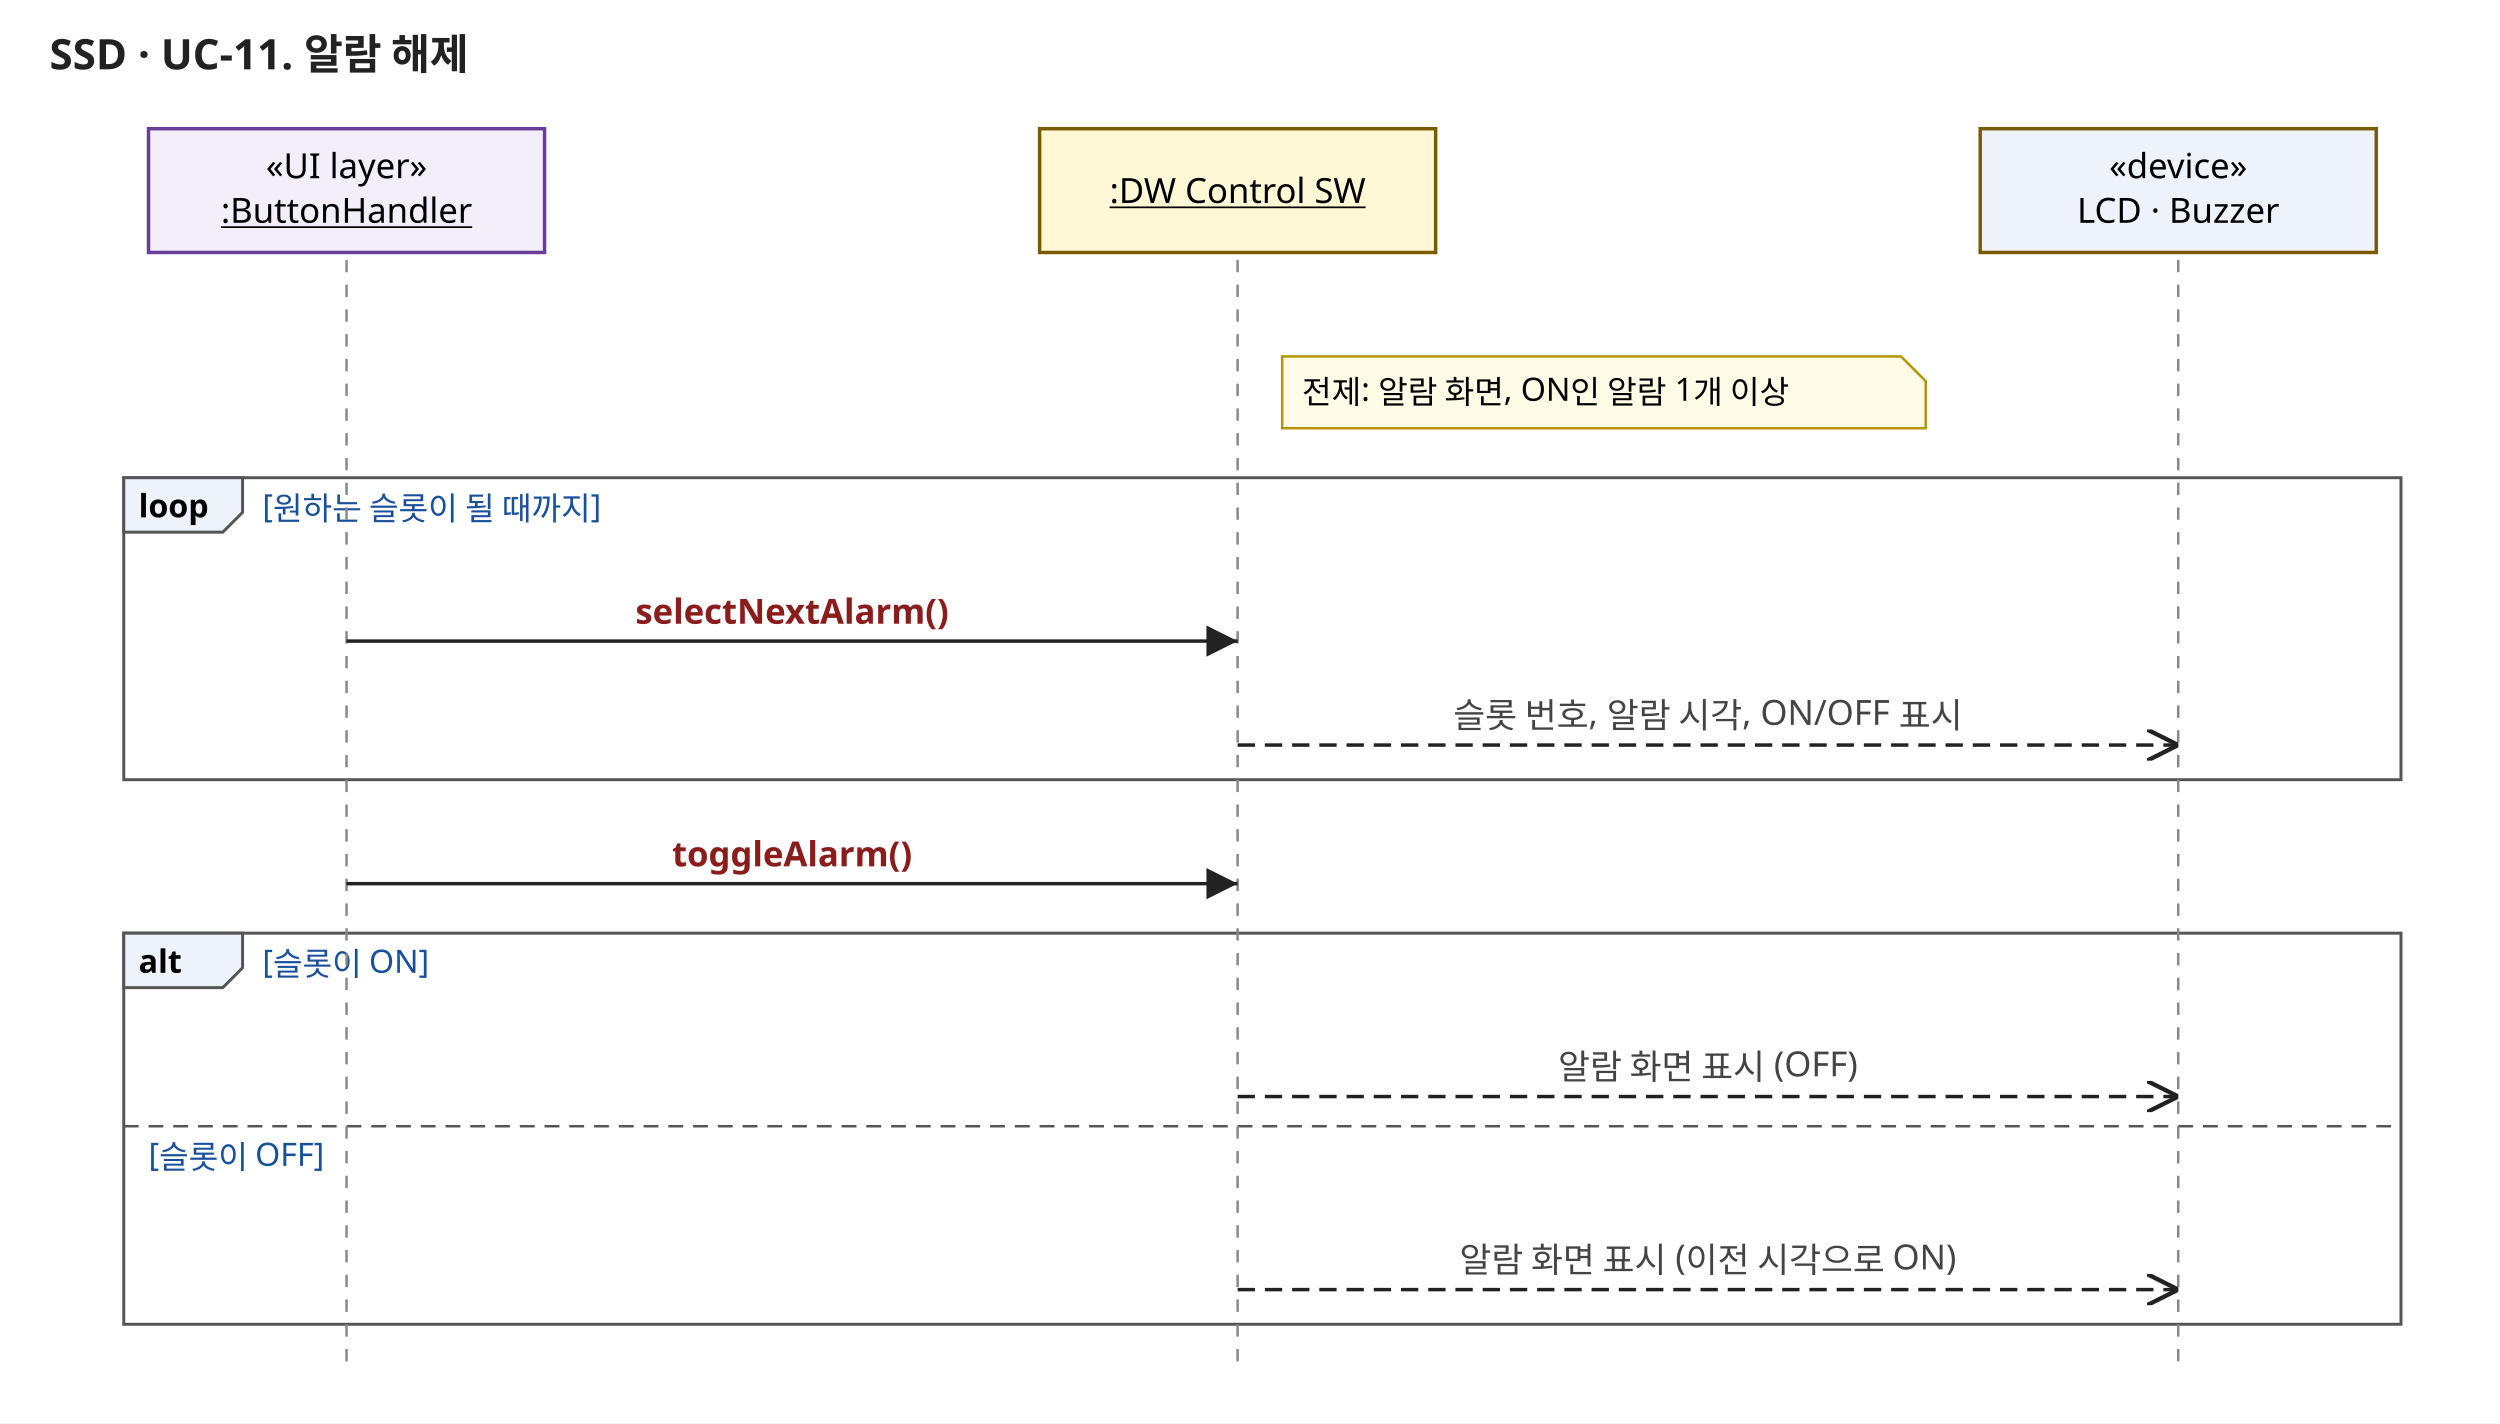
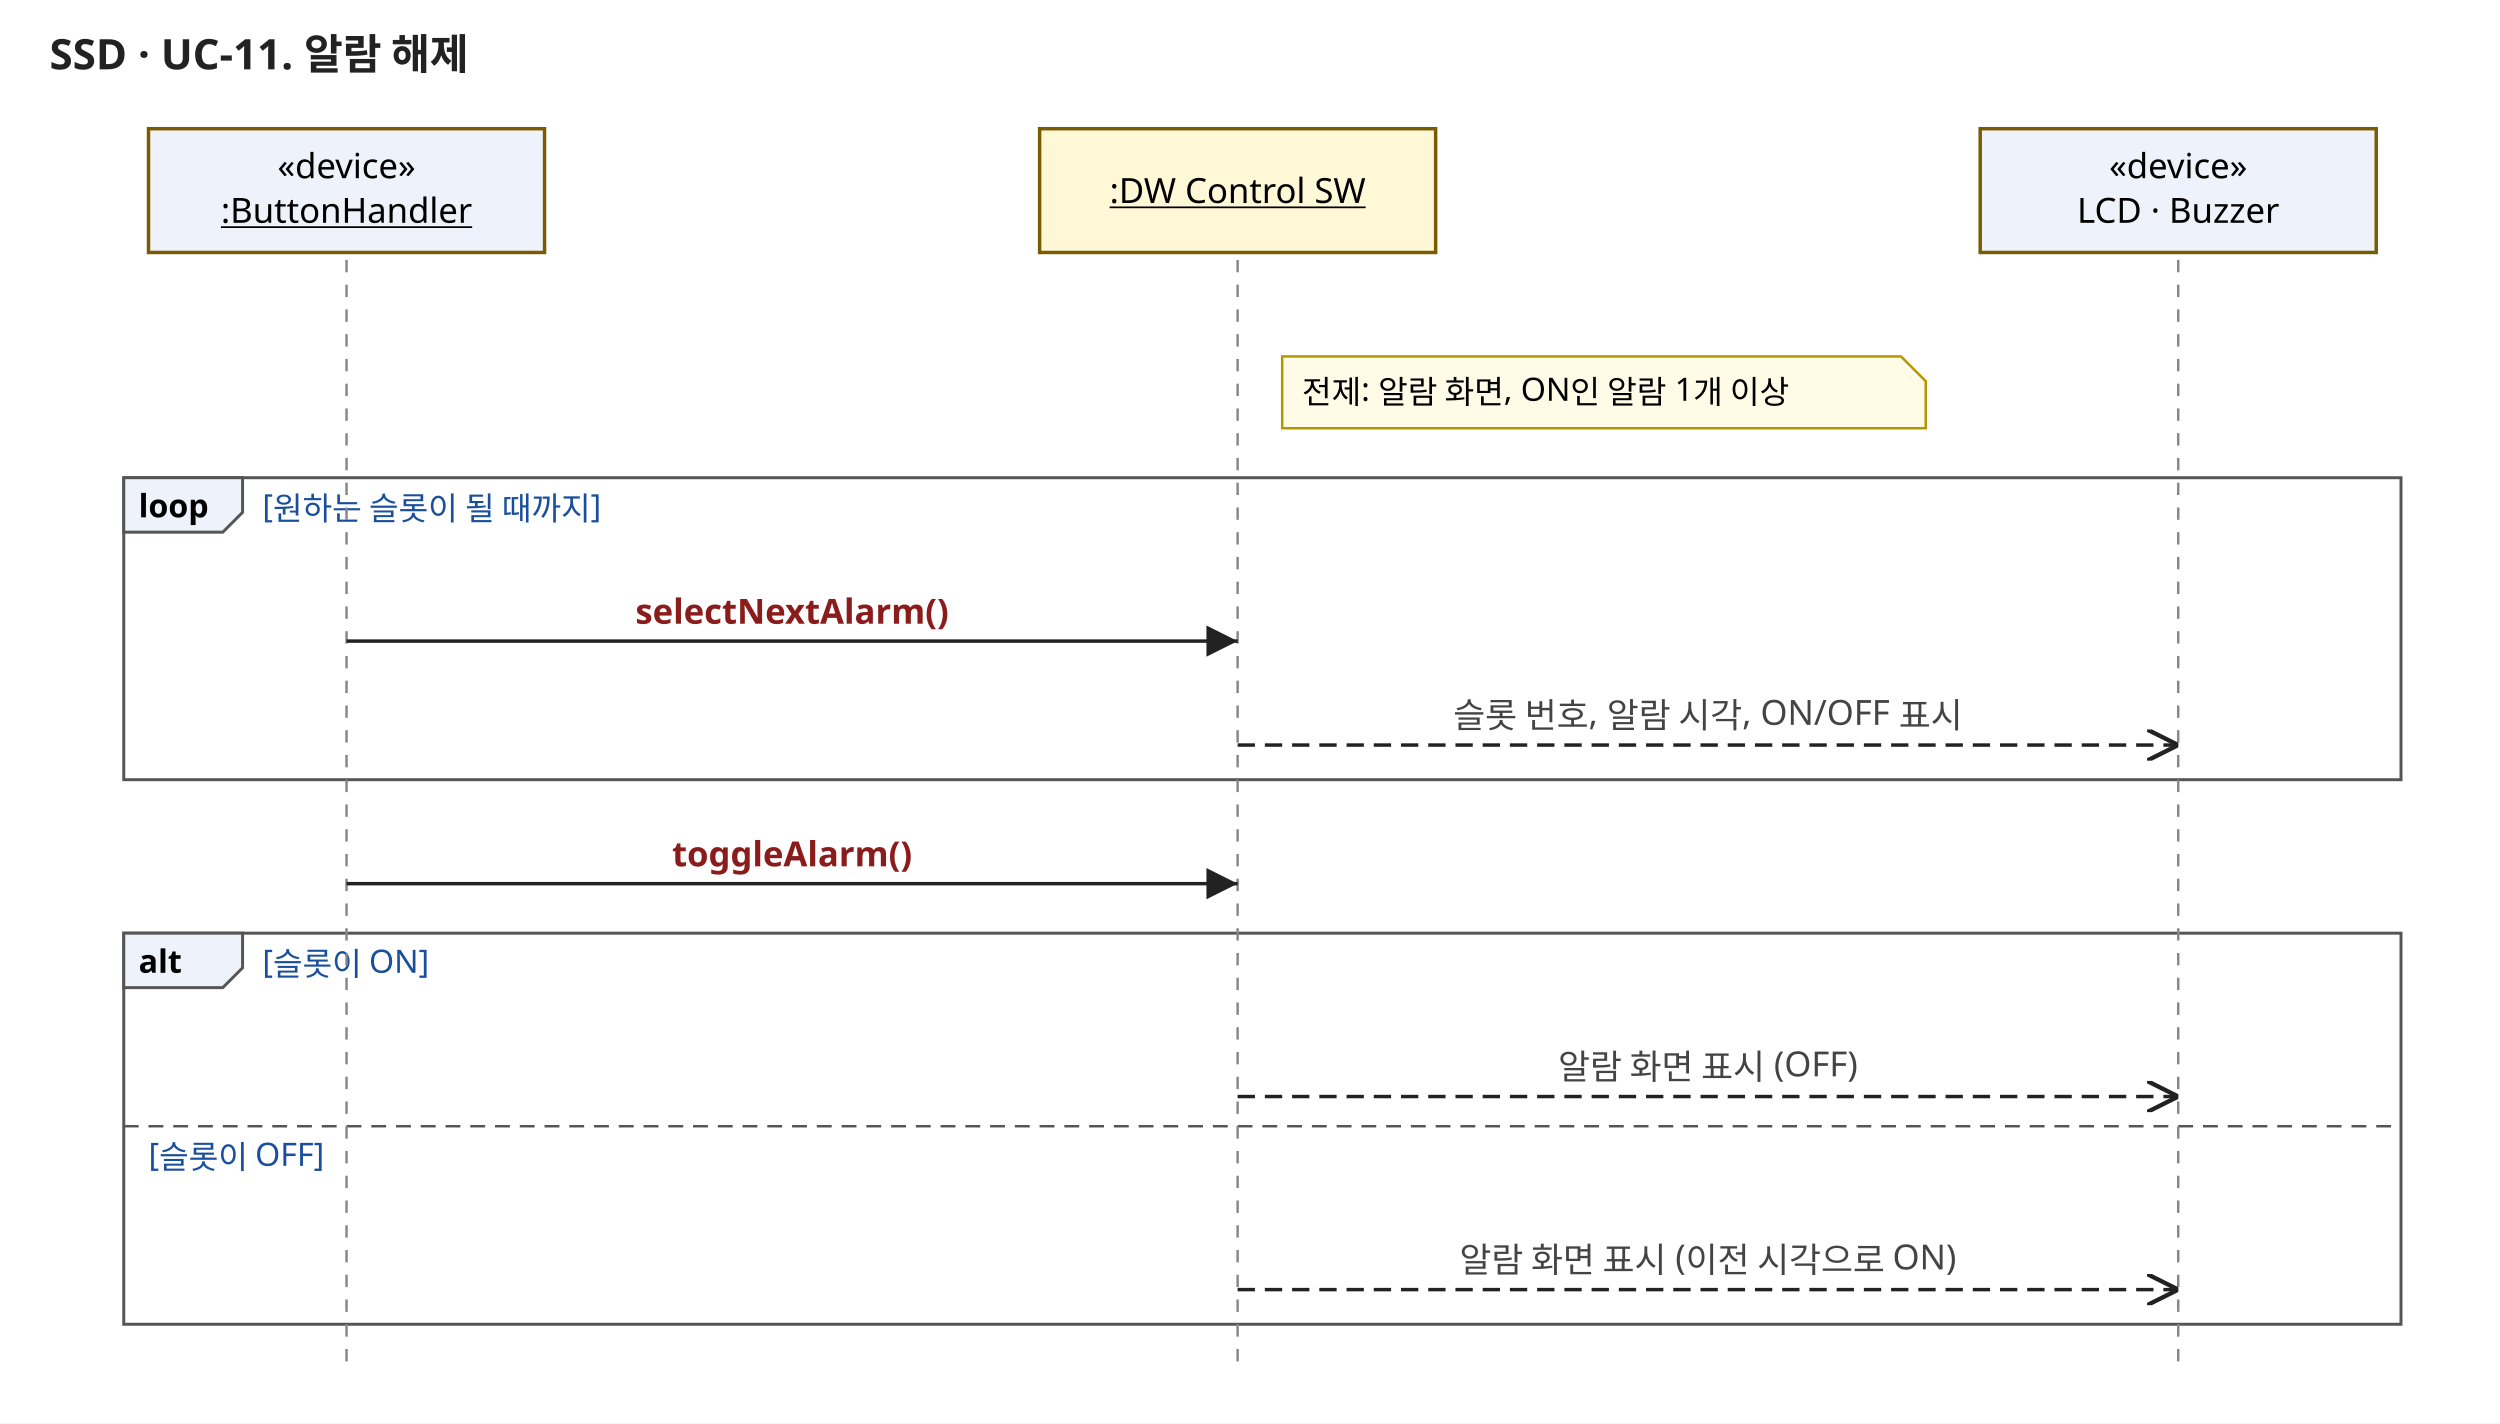
<svg xmlns="http://www.w3.org/2000/svg" width="1010" height="575" viewBox="0 0 1010 575" font-family="Malgun Gothic, Apple SD Gothic Neo, Noto Sans KR, WenQuanYi Zen Hei, sans-serif">
  <defs>
    <marker id="fill" viewBox="0 0 10 10" refX="10" refY="5" markerWidth="9" markerHeight="9" orient="auto">
      <path d="M0,0 L10,5 L0,10 z" fill="#222" />
    </marker>
    <marker id="open" viewBox="0 0 10 10" refX="10" refY="5" markerWidth="9" markerHeight="9" orient="auto">
      <path d="M0,0 L10,5 L0,10" fill="none" stroke="#222" stroke-width="1.4" />
    </marker>
  </defs>
  <rect width="1010" height="575" fill="#fff" />
  <text x="20" y="28" font-size="17" font-weight="bold" fill="#222">SSD · UC-11. 알람 해제</text>
  <rect x="50" y="193" width="920" height="122" fill="none" stroke="#555" stroke-width="1.2" />
  <path d="M50,193 h48 v14 l-8,8 h-40 z" fill="#eef2fa" stroke="#555" stroke-width="1.2" />
  <text x="56" y="209" font-size="13" font-weight="bold">loop</text>
  <text x="106" y="209" font-size="13" fill="#1a4f9c">[원하는 슬롯이 될 때까지]</text>
  <rect x="50" y="377" width="920" height="158" fill="none" stroke="#555" stroke-width="1.2" />
  <path d="M50,377 h48 v14 l-8,8 h-40 z" fill="#eef2fa" stroke="#555" stroke-width="1.2" />
  <text x="56" y="393" font-size="13" font-weight="bold">alt</text>
  <text x="106" y="393" font-size="13" fill="#1a4f9c">[슬롯이 ON]</text>
  <line x1="50" y1="455" x2="970" y2="455" stroke="#555" stroke-dasharray="6 4" />
  <text x="60" y="471" font-size="13" fill="#1a4f9c">[슬롯이 OFF]</text>
  <line x1="140" y1="105" x2="140" y2="555" stroke="#888" stroke-dasharray="5 5" />
-   <rect x="60" y="52" width="160" height="50" fill="#f3eefa" stroke="#6a3d9a" stroke-width="1.4" />
-   <text x="140" y="72" text-anchor="middle" font-size="14">«UI layer»</text>
+   <rect x="60" y="52" width="160" height="50" fill="#eef2fa" stroke="#7a5c00" stroke-width="1.4" />
+   <text x="140" y="72" text-anchor="middle" font-size="14">«device»</text>
  <text x="140" y="90" text-anchor="middle" font-size="14" text-decoration="underline">:ButtonHandler</text>
  <line x1="500" y1="105" x2="500" y2="555" stroke="#888" stroke-dasharray="5 5" />
  <rect x="420" y="52" width="160" height="50" fill="#fff8d6" stroke="#7a5c00" stroke-width="1.4" />
  <text x="500" y="82" text-anchor="middle" font-size="14" text-decoration="underline">:DW Control SW</text>
  <line x1="880" y1="105" x2="880" y2="555" stroke="#888" stroke-dasharray="5 5" />
  <rect x="800" y="52" width="160" height="50" fill="#eef2fa" stroke="#7a5c00" stroke-width="1.4" />
  <text x="880" y="72" text-anchor="middle" font-size="14">«device»</text>
  <text x="880" y="90" text-anchor="middle" font-size="14">LCD · Buzzer</text>
  <path d="M518,144 h250 l10,10 v19 h-260 z" fill="#fffbe6" stroke="#b39500" />
  <text x="526" y="163" font-size="13">전제: 알람 화면, ON인 알람 1개 이상</text>
  <line x1="140" y1="259" x2="500" y2="259" stroke="#222" stroke-width="1.4" marker-end="url(#fill)" />
  <text x="320.0" y="252" text-anchor="middle" font-size="14" font-weight="bold" fill="#8a1c1c">selectNextAlarm()</text>
  <line x1="500" y1="301" x2="880" y2="301" stroke="#222" stroke-width="1.4" stroke-dasharray="7 4" marker-end="url(#open)" />
  <text x="690.0" y="294" text-anchor="middle" font-size="14" font-weight="normal" fill="#444">슬롯 번호, 알람 시각, ON/OFF 표시</text>
  <line x1="140" y1="357" x2="500" y2="357" stroke="#222" stroke-width="1.4" marker-end="url(#fill)" />
  <text x="320.0" y="350" text-anchor="middle" font-size="14" font-weight="bold" fill="#8a1c1c">toggleAlarm()</text>
  <line x1="500" y1="443" x2="880" y2="443" stroke="#222" stroke-width="1.4" stroke-dasharray="7 4" marker-end="url(#open)" />
  <text x="690.0" y="436" text-anchor="middle" font-size="14" font-weight="normal" fill="#444">알람 화면 표시 (OFF)</text>
  <line x1="500" y1="521" x2="880" y2="521" stroke="#222" stroke-width="1.4" stroke-dasharray="7 4" marker-end="url(#open)" />
  <text x="690.0" y="514" text-anchor="middle" font-size="14" font-weight="normal" fill="#444">알람 화면 표시 (이전 시각으로 ON)</text>
</svg>
